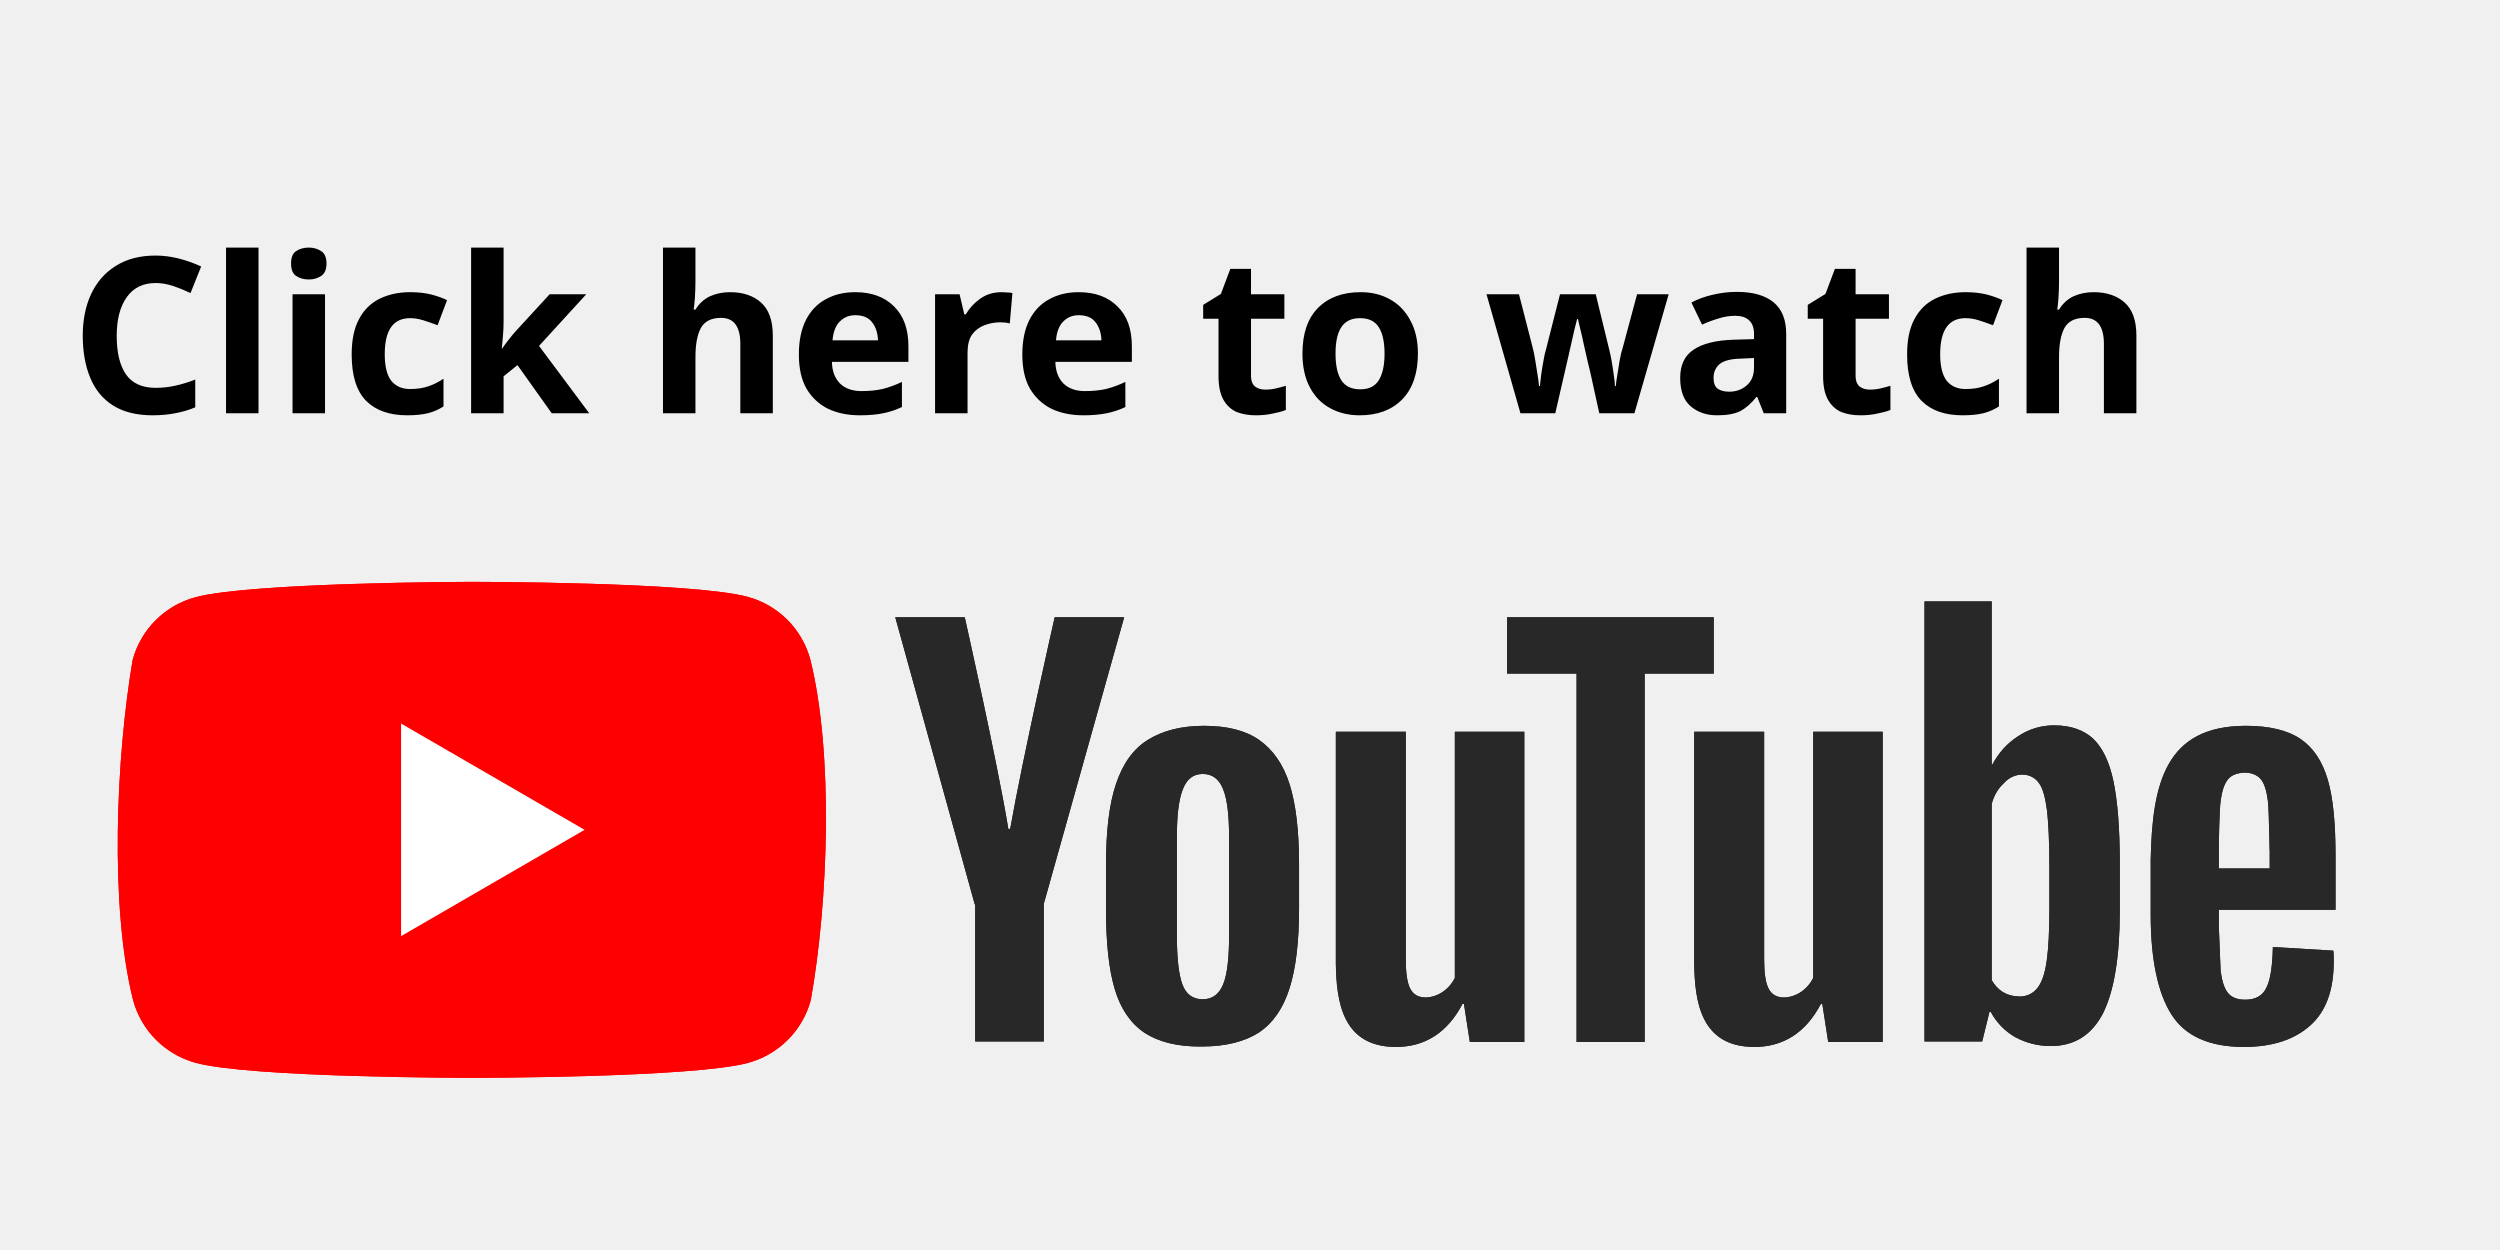
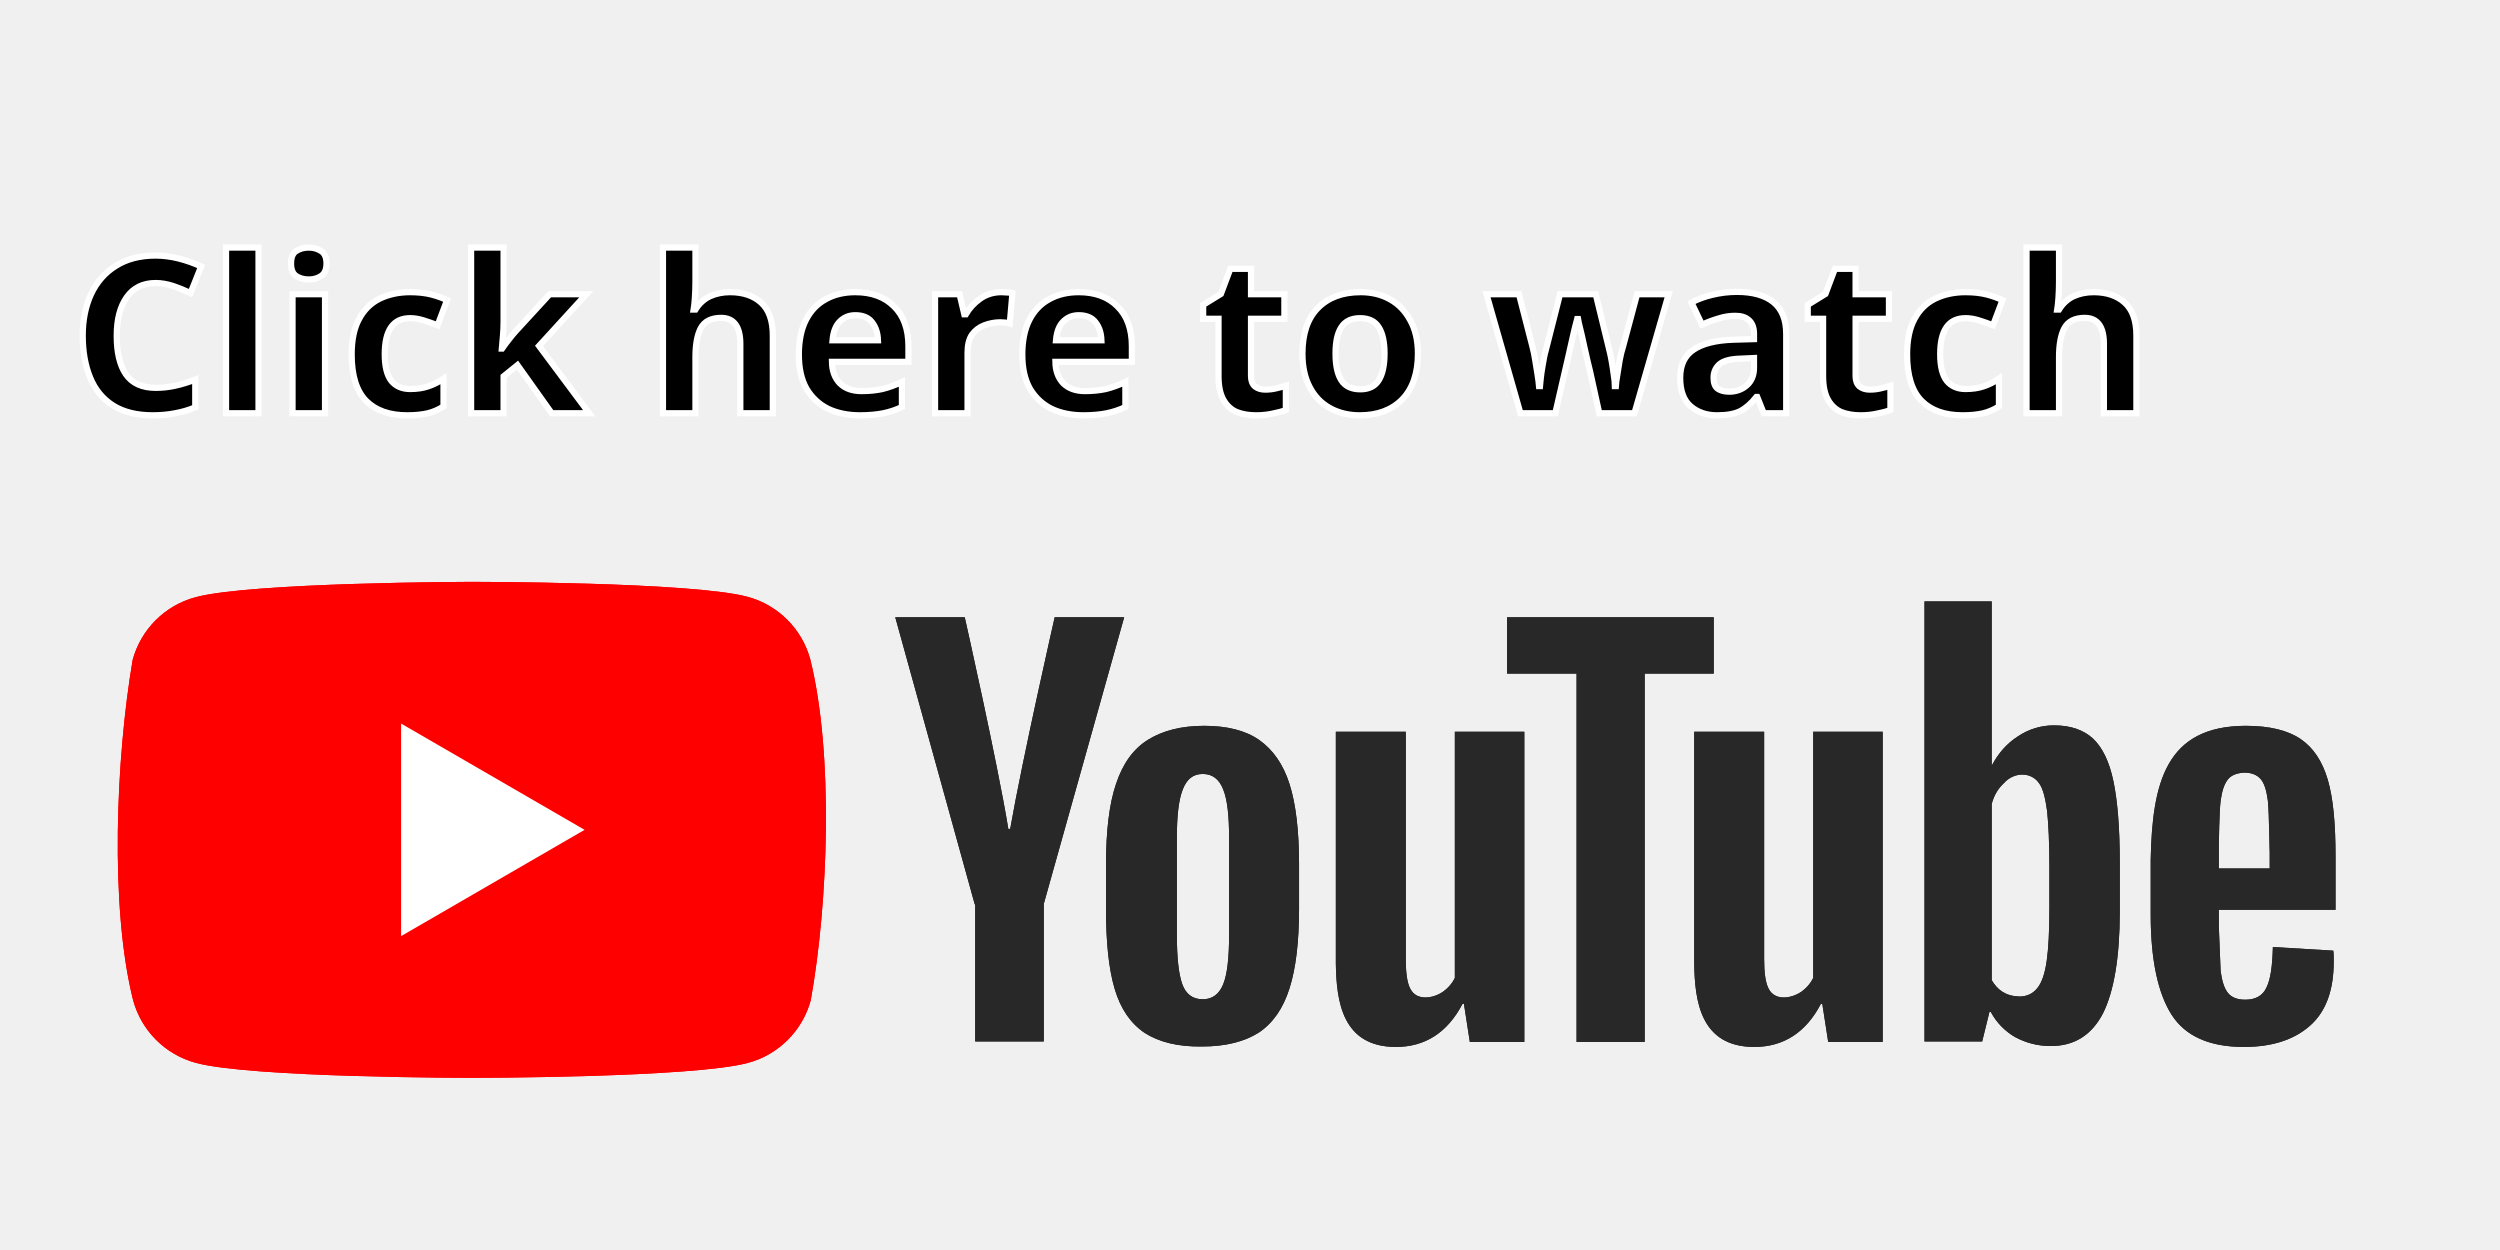
<svg xmlns="http://www.w3.org/2000/svg" xmlns:xlink="http://www.w3.org/1999/xlink" width="500" height="250" viewBox="0 0 132.292 66.146" version="1.1" id="svg8">
  <defs id="defs2" />
+   <g id="layer3" />
  <g id="layer1">
    <g id="g880" transform="matrix(0.2403517,0,0,0.2403517,5.793236,30.69288)">
      <path d="M 154.3,17.5 A 19.6,19.6 0 0 0 140.5,3.7 C 128.4,0.4 79.7,0.4 79.7,0.4 79.7,0.4 31,0.5 18.9,3.8 A 19.6,19.6 0 0 0 5.1,17.6 C 1.44,39.1 0.02,71.86 5.2,92.5 A 19.6,19.6 0 0 0 19,106.3 c 12.1,3.3 60.8,3.3 60.8,3.3 0,0 48.7,0 60.8,-3.3 a 19.6,19.6 0 0 0 13.8,-13.8 c 3.86,-21.53 5.05,-54.27 -0.1,-75 z" fill="#ff0000" id="path852" />
      <path fill="#ffffff" d="M 64.2,78.4 104.6,55 64.2,31.6 Z" id="path854" />
      <g fill="#282828" id="g861">
        <path d="m 227.9,99.7 c -3.1,-2.1 -5.3,-5.3 -6.6,-9.7 -1.3,-4.4 -1.9,-10.2 -1.9,-17.5 v -9.9 c 0,-7.3 0.7,-13.3 2.2,-17.7 1.5,-4.5 3.8,-7.7 7,-9.7 3.2,-2 7.3,-3.1 12.4,-3.1 5,0 9.1,1 12.1,3.1 3,2.1 5.3,5.3 6.7,9.7 1.4,4.4 2.1,10.3 2.1,17.6 v 9.9 c 0,7.3 -0.7,13.1 -2.1,17.5 -1.4,4.4 -3.6,7.6 -6.7,9.7 -3.1,2 -7.3,3.1 -12.5,3.1 -5.4,0.1 -9.6,-1 -12.7,-3 z M 245.2,89 c 0.9,-2.2 1.3,-5.9 1.3,-10.9 V 56.8 c 0,-4.9 -0.4,-8.5 -1.3,-10.7 -0.9,-2.3 -2.4,-3.4 -4.5,-3.4 -2.1,0 -3.5,1.1 -4.4,3.4 -0.9,2.3 -1.3,5.8 -1.3,10.7 v 21.3 c 0,5 0.4,8.7 1.2,10.9 0.8,2.2 2.3,3.3 4.5,3.3 2.1,0 3.6,-1.1 4.5,-3.3 z M 464.4,72.7 v 3.5 l 0.4,9.9 c 0.3,2.2 0.8,3.8 1.6,4.8 0.8,1 2.1,1.5 3.8,1.5 2.3,0 3.9,-0.9 4.7,-2.7 0.9,-1.8 1.3,-4.8 1.4,-8.9 l 13.3,0.8 c 0.1,0.6 0.1,1.4 0.1,2.4 0,6.3 -1.7,11 -5.2,14.1 -3.5,3.1 -8.3,4.7 -14.6,4.7 -7.6,0 -12.9,-2.4 -15.9,-7.1 -3,-4.7 -4.6,-12.1 -4.6,-22 V 61.6 c 0.34,-17 3.33,-29.45 20.9,-29.5 5.3,0 9.3,1 12.1,2.9 2.8,1.9 4.8,4.9 6,9 1.2,4.1 1.7,9.7 1.7,16.9 v 11.7 h -25.7 z m 2,-28.8 c -0.8,1 -1.3,2.5 -1.6,4.7 -0.3,2.2 -0.4,10 -0.4,10 v 4.9 h 11.2 v -4.9 c 0,4.9 -0.1,-7.7 -0.4,-10 -0.3,-2.3 -0.8,-3.9 -1.6,-4.8 -0.8,-0.9 -2,-1.4 -3.6,-1.4 -1.7,0.1 -2.9,0.6 -3.6,1.5 z M 190.5,71.4 173,8.2 h 15.3 c 0,0 7.15,31.7 9.6,46.6 h 0.4 c 2.78,-15.82 9.8,-46.6 9.8,-46.6 h 15.3 l -17.7,63.1 v 30.3 H 190.6 V 71.4 Z" id="path856" />
        <path id="A" d="m 311.5,33.4 v 68.3 h -12 l -1.3,-8.4 h -0.3 c -3.3,6.3 -8.2,9.5 -14.7,9.5 -11.77,-0.03 -13.08,-10 -13.2,-18.4 v -51 h 15.4 v 50.1 c 0,3 0.3,5.2 1,6.5 1.42,2.78 5.1,2.07 7.1,0.7 a 8,8 0 0 0 2.7,-3.1 V 33.4 Z" fill="#282828" />
        <path d="M 353.3,20.6 H 338 v 81.1 H 323 V 20.6 H 307.7 V 8.2 h 45.5 v 12.4 z m 87.9,23.7 C 440.3,40 438.8,36.9 436.7,34.9 434.6,33 431.8,32 428.1,32 a 14.1,14.1 0 0 0 -7.9,2.4 c -2.5,1.6 -4.3,3.7 -5.7,6.3 h -0.1 v -36 h -14.8 v 96.9 h 12.7 l 1.6,-6.5 h 0.3 a 14,14 0 0 0 5.3,5.5 c 2.4,1.3 5,2 7.9,2 5.2,0 9,-2.4 11.5,-7.2 2.4,-4.8 3.7,-12.3 3.7,-22.4 V 62.2 c 0,-7.6 -0.5,-13.6 -1.4,-17.9 z m -14.1,27.9 c 0,5 -0.2,8.9 -0.6,11.7 -0.4,2.8 -1.1,4.8 -2.1,6 -1,1.2 -2.3,1.8 -3.9,1.8 -3.1,-0.1 -4.86,-1.5 -6.1,-3.6 V 49.3 c 0.5,-1.9 1.4,-3.4 2.7,-4.6 2.2,-2.47 5.96,-2.5 7.7,0 0.9,1.2 1.4,3.3 1.8,6.2 0.3,2.9 0.5,7 0.5,12.4 z" id="path859" />
      </g>
      <use xlink:href="#A" x="78.9" id="use863" y="0" width="100%" height="100%" />
    </g>
-     <text xml:space="preserve" style="font-style:normal;font-variant:normal;font-weight:bold;font-stretch:normal;font-size:11.537px;line-height:1.25;font-family:sans-serif;-inkscape-font-specification:'sans-serif, Bold';font-variant-ligatures:normal;font-variant-caps:normal;font-variant-numeric:normal;font-variant-east-asian:normal;stroke-width:0.328" x="3.708" y="21.868" id="text884">
-       <tspan id="tspan882" x="3.708" y="21.868" style="font-style:normal;font-variant:normal;font-weight:bold;font-stretch:normal;font-size:11.537px;font-family:sans-serif;-inkscape-font-specification:'sans-serif, Bold';font-variant-ligatures:normal;font-variant-caps:normal;font-variant-numeric:normal;font-variant-east-asian:normal;stroke-width:0.328">Click here to watch </tspan>
+     <text xml:space="preserve" style="font-style:normal;font-variant:normal;font-weight:bold;font-stretch:normal;font-size:11.537px;line-height:1.25;font-family:sans-serif;-inkscape-font-specification:'sans-serif, Bold';font-variant-ligatures:normal;font-variant-caps:normal;font-variant-numeric:normal;font-variant-east-asian:normal;stroke-width:0.328;stroke:#ffffff;stroke-opacity:1;" x="3.708" y="21.868" id="text884">
+       <tspan id="tspan882" x="3.708" y="21.868" style="font-style:normal;font-variant:normal;font-weight:bold;font-stretch:normal;font-size:11.537px;font-family:sans-serif;-inkscape-font-specification:'sans-serif, Bold';font-variant-ligatures:normal;font-variant-caps:normal;font-variant-numeric:normal;font-variant-east-asian:normal;stroke-width:0.328;stroke:#ffffff;stroke-opacity:1;">Click here to watch </tspan>
    </text>
    <g id="g946" transform="matrix(0.2403517,0,0,0.2403517,5.793236,30.69288)">
      <path d="M 154.3,17.5 A 19.6,19.6 0 0 0 140.5,3.7 C 128.4,0.4 79.7,0.4 79.7,0.4 79.7,0.4 31,0.5 18.9,3.8 A 19.6,19.6 0 0 0 5.1,17.6 C 1.44,39.1 0.02,71.86 5.2,92.5 A 19.6,19.6 0 0 0 19,106.3 c 12.1,3.3 60.8,3.3 60.8,3.3 0,0 48.7,0 60.8,-3.3 a 19.6,19.6 0 0 0 13.8,-13.8 c 3.86,-21.53 5.05,-54.27 -0.1,-75 z" fill="#ff0000" id="path932" />
      <path fill="#ffffff" d="M 64.2,78.4 104.6,55 64.2,31.6 Z" id="path934" />
      <g fill="#282828" id="g942">
        <path d="m 227.9,99.7 c -3.1,-2.1 -5.3,-5.3 -6.6,-9.7 -1.3,-4.4 -1.9,-10.2 -1.9,-17.5 v -9.9 c 0,-7.3 0.7,-13.3 2.2,-17.7 1.5,-4.5 3.8,-7.7 7,-9.7 3.2,-2 7.3,-3.1 12.4,-3.1 5,0 9.1,1 12.1,3.1 3,2.1 5.3,5.3 6.7,9.7 1.4,4.4 2.1,10.3 2.1,17.6 v 9.9 c 0,7.3 -0.7,13.1 -2.1,17.5 -1.4,4.4 -3.6,7.6 -6.7,9.7 -3.1,2 -7.3,3.1 -12.5,3.1 -5.4,0.1 -9.6,-1 -12.7,-3 z M 245.2,89 c 0.9,-2.2 1.3,-5.9 1.3,-10.9 V 56.8 c 0,-4.9 -0.4,-8.5 -1.3,-10.7 -0.9,-2.3 -2.4,-3.4 -4.5,-3.4 -2.1,0 -3.5,1.1 -4.4,3.4 -0.9,2.3 -1.3,5.8 -1.3,10.7 v 21.3 c 0,5 0.4,8.7 1.2,10.9 0.8,2.2 2.3,3.3 4.5,3.3 2.1,0 3.6,-1.1 4.5,-3.3 z M 464.4,72.7 v 3.5 l 0.4,9.9 c 0.3,2.2 0.8,3.8 1.6,4.8 0.8,1 2.1,1.5 3.8,1.5 2.3,0 3.9,-0.9 4.7,-2.7 0.9,-1.8 1.3,-4.8 1.4,-8.9 l 13.3,0.8 c 0.1,0.6 0.1,1.4 0.1,2.4 0,6.3 -1.7,11 -5.2,14.1 -3.5,3.1 -8.3,4.7 -14.6,4.7 -7.6,0 -12.9,-2.4 -15.9,-7.1 -3,-4.7 -4.6,-12.1 -4.6,-22 V 61.6 c 0.34,-17 3.33,-29.45 20.9,-29.5 5.3,0 9.3,1 12.1,2.9 2.8,1.9 4.8,4.9 6,9 1.2,4.1 1.7,9.7 1.7,16.9 v 11.7 h -25.7 z m 2,-28.8 c -0.8,1 -1.3,2.5 -1.6,4.7 -0.3,2.2 -0.4,10 -0.4,10 v 4.9 h 11.2 v -4.9 c 0,4.9 -0.1,-7.7 -0.4,-10 -0.3,-2.3 -0.8,-3.9 -1.6,-4.8 -0.8,-0.9 -2,-1.4 -3.6,-1.4 -1.7,0.1 -2.9,0.6 -3.6,1.5 z M 190.5,71.4 173,8.2 h 15.3 c 0,0 7.15,31.7 9.6,46.6 h 0.4 c 2.78,-15.82 9.8,-46.6 9.8,-46.6 h 15.3 l -17.7,63.1 v 30.3 H 190.6 V 71.4 Z" id="path936" />
        <path id="path938" d="m 311.5,33.4 v 68.3 h -12 l -1.3,-8.4 h -0.3 c -3.3,6.3 -8.2,9.5 -14.7,9.5 -11.77,-0.03 -13.08,-10 -13.2,-18.4 v -51 h 15.4 v 50.1 c 0,3 0.3,5.2 1,6.5 1.42,2.78 5.1,2.07 7.1,0.7 a 8,8 0 0 0 2.7,-3.1 V 33.4 Z" fill="#282828" />
        <path d="M 353.3,20.6 H 338 v 81.1 H 323 V 20.6 H 307.7 V 8.2 h 45.5 v 12.4 z m 87.9,23.7 C 440.3,40 438.8,36.9 436.7,34.9 434.6,33 431.8,32 428.1,32 a 14.1,14.1 0 0 0 -7.9,2.4 c -2.5,1.6 -4.3,3.7 -5.7,6.3 h -0.1 v -36 h -14.8 v 96.9 h 12.7 l 1.6,-6.5 h 0.3 a 14,14 0 0 0 5.3,5.5 c 2.4,1.3 5,2 7.9,2 5.2,0 9,-2.4 11.5,-7.2 2.4,-4.8 3.7,-12.3 3.7,-22.4 V 62.2 c 0,-7.6 -0.5,-13.6 -1.4,-17.9 z m -14.1,27.9 c 0,5 -0.2,8.9 -0.6,11.7 -0.4,2.8 -1.1,4.8 -2.1,6 -1,1.2 -2.3,1.8 -3.9,1.8 -3.1,-0.1 -4.86,-1.5 -6.1,-3.6 V 49.3 c 0.5,-1.9 1.4,-3.4 2.7,-4.6 2.2,-2.47 5.96,-2.5 7.7,0 0.9,1.2 1.4,3.3 1.8,6.2 0.3,2.9 0.5,7 0.5,12.4 z" id="path940" />
      </g>
      <use xlink:href="#A" x="78.9" id="use944" y="0" width="100%" height="100%" />
    </g>
  </g>
</svg>
